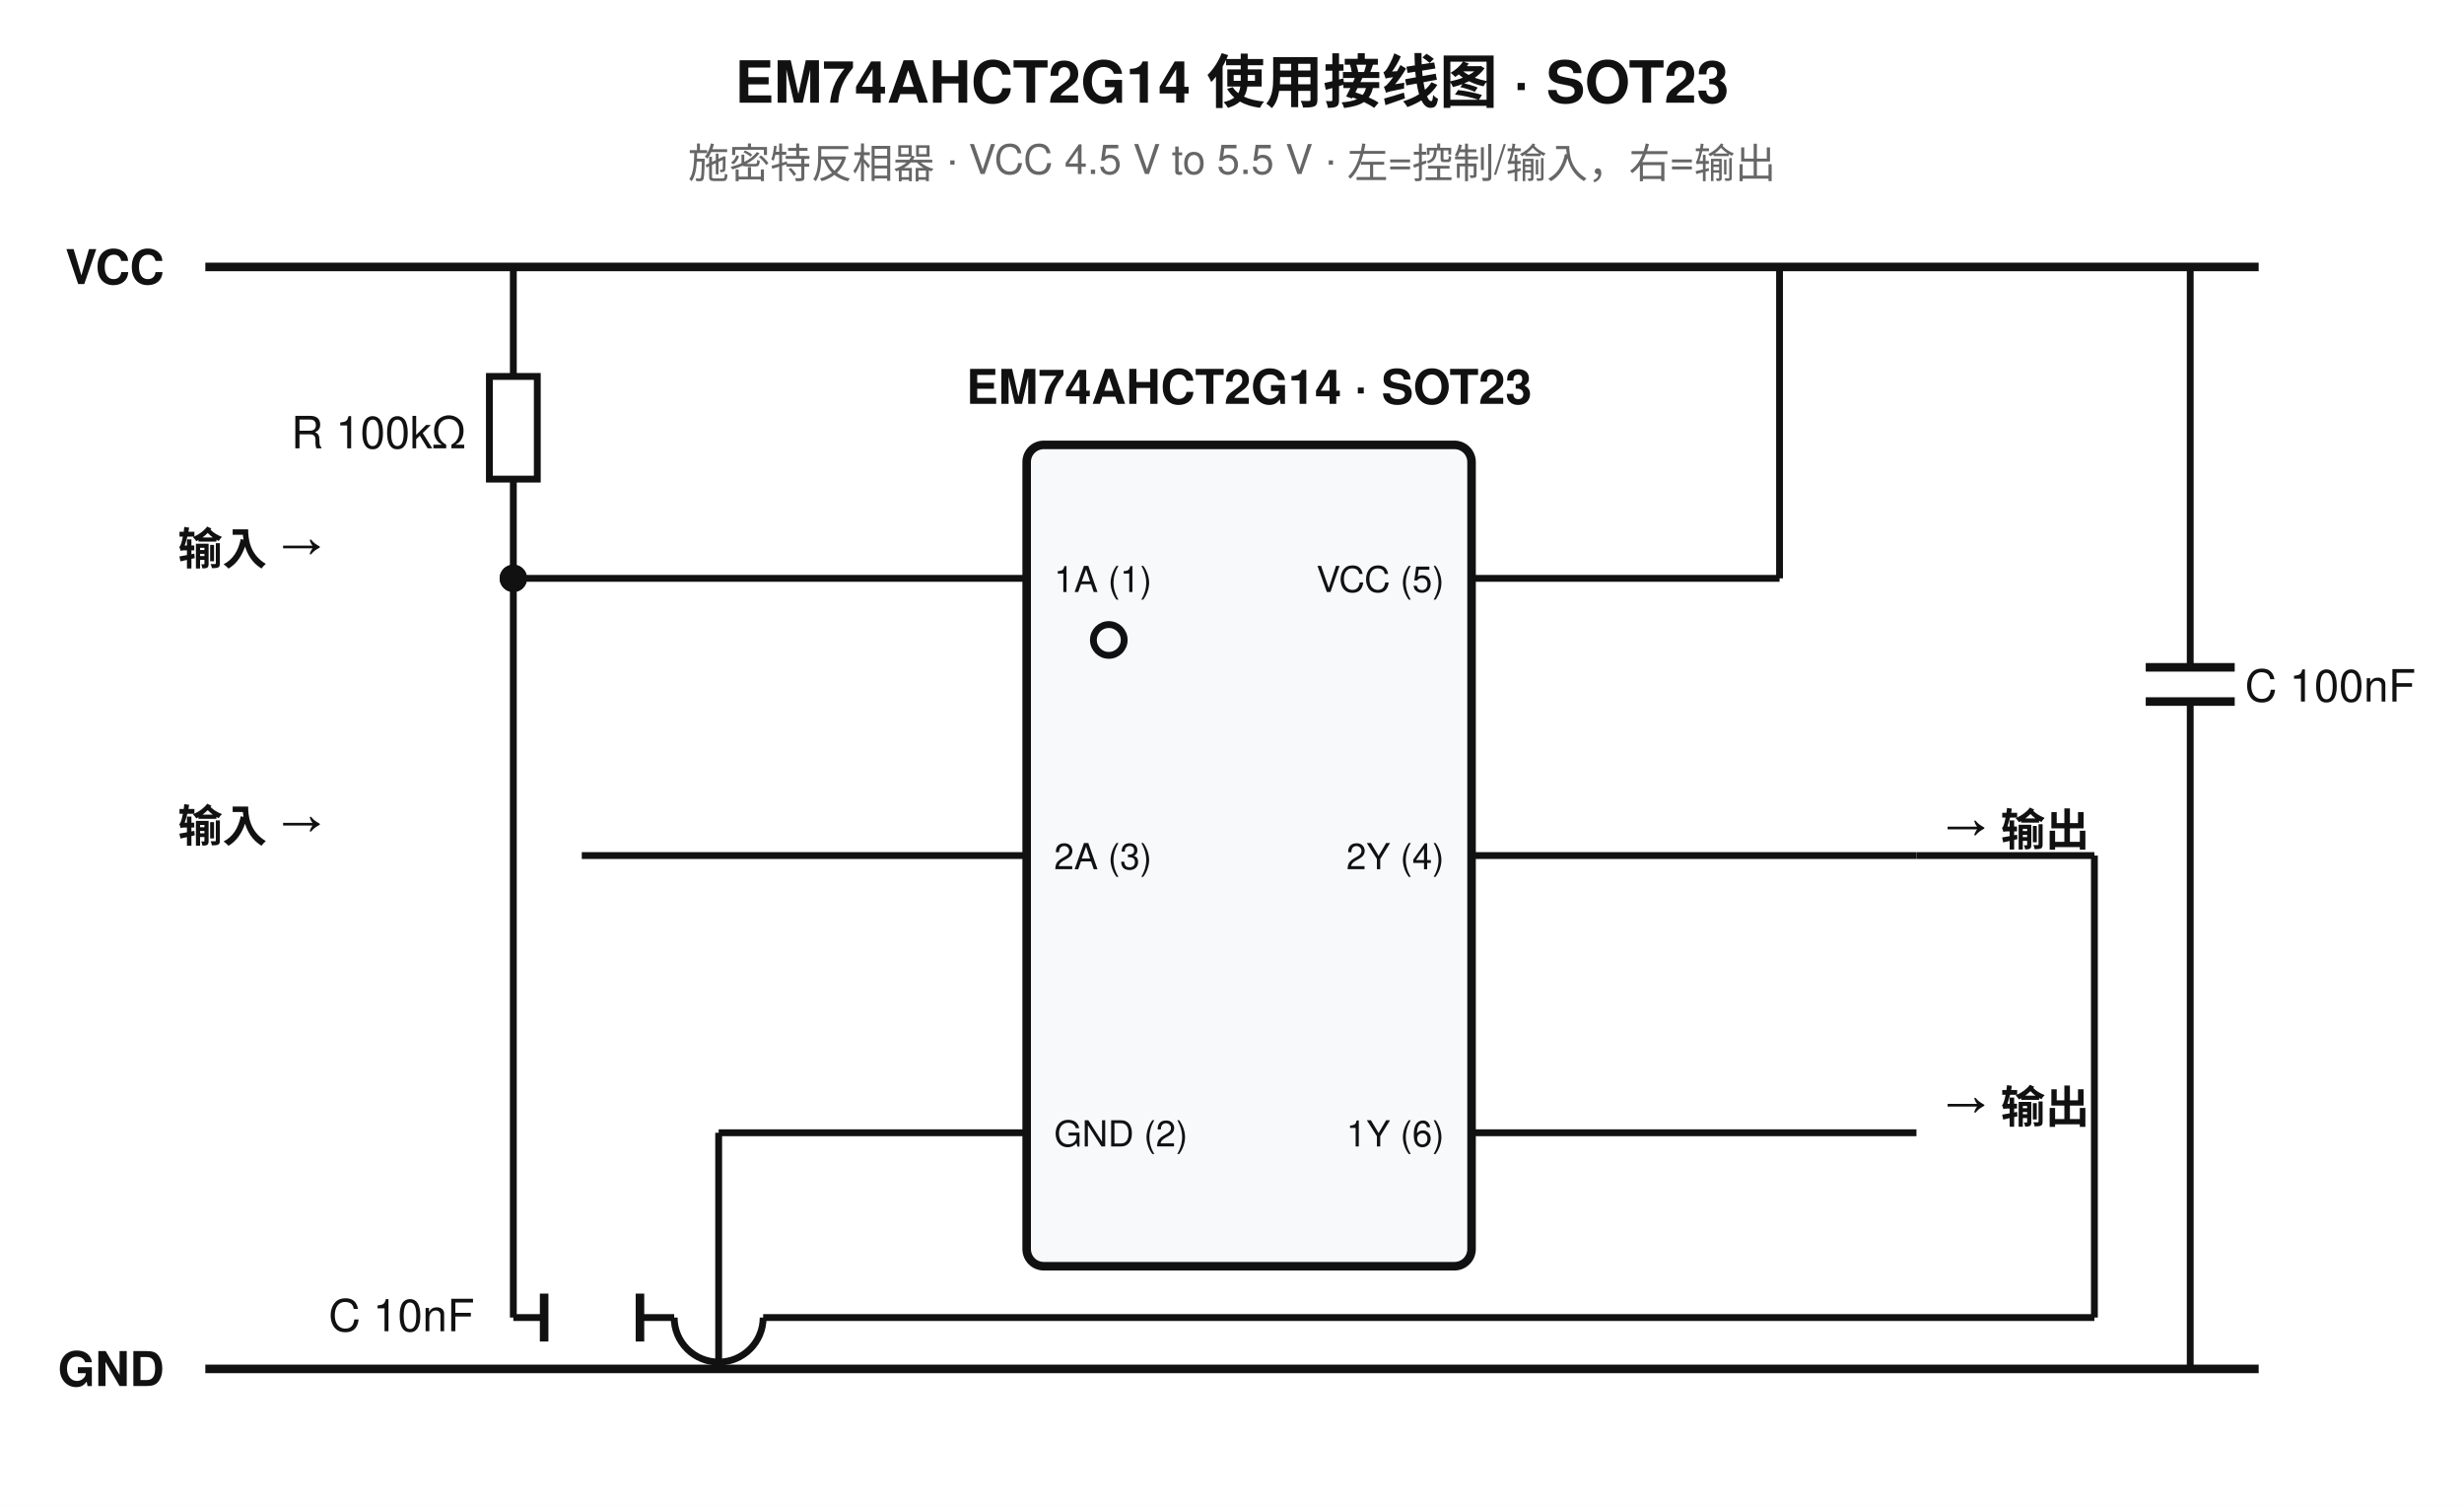
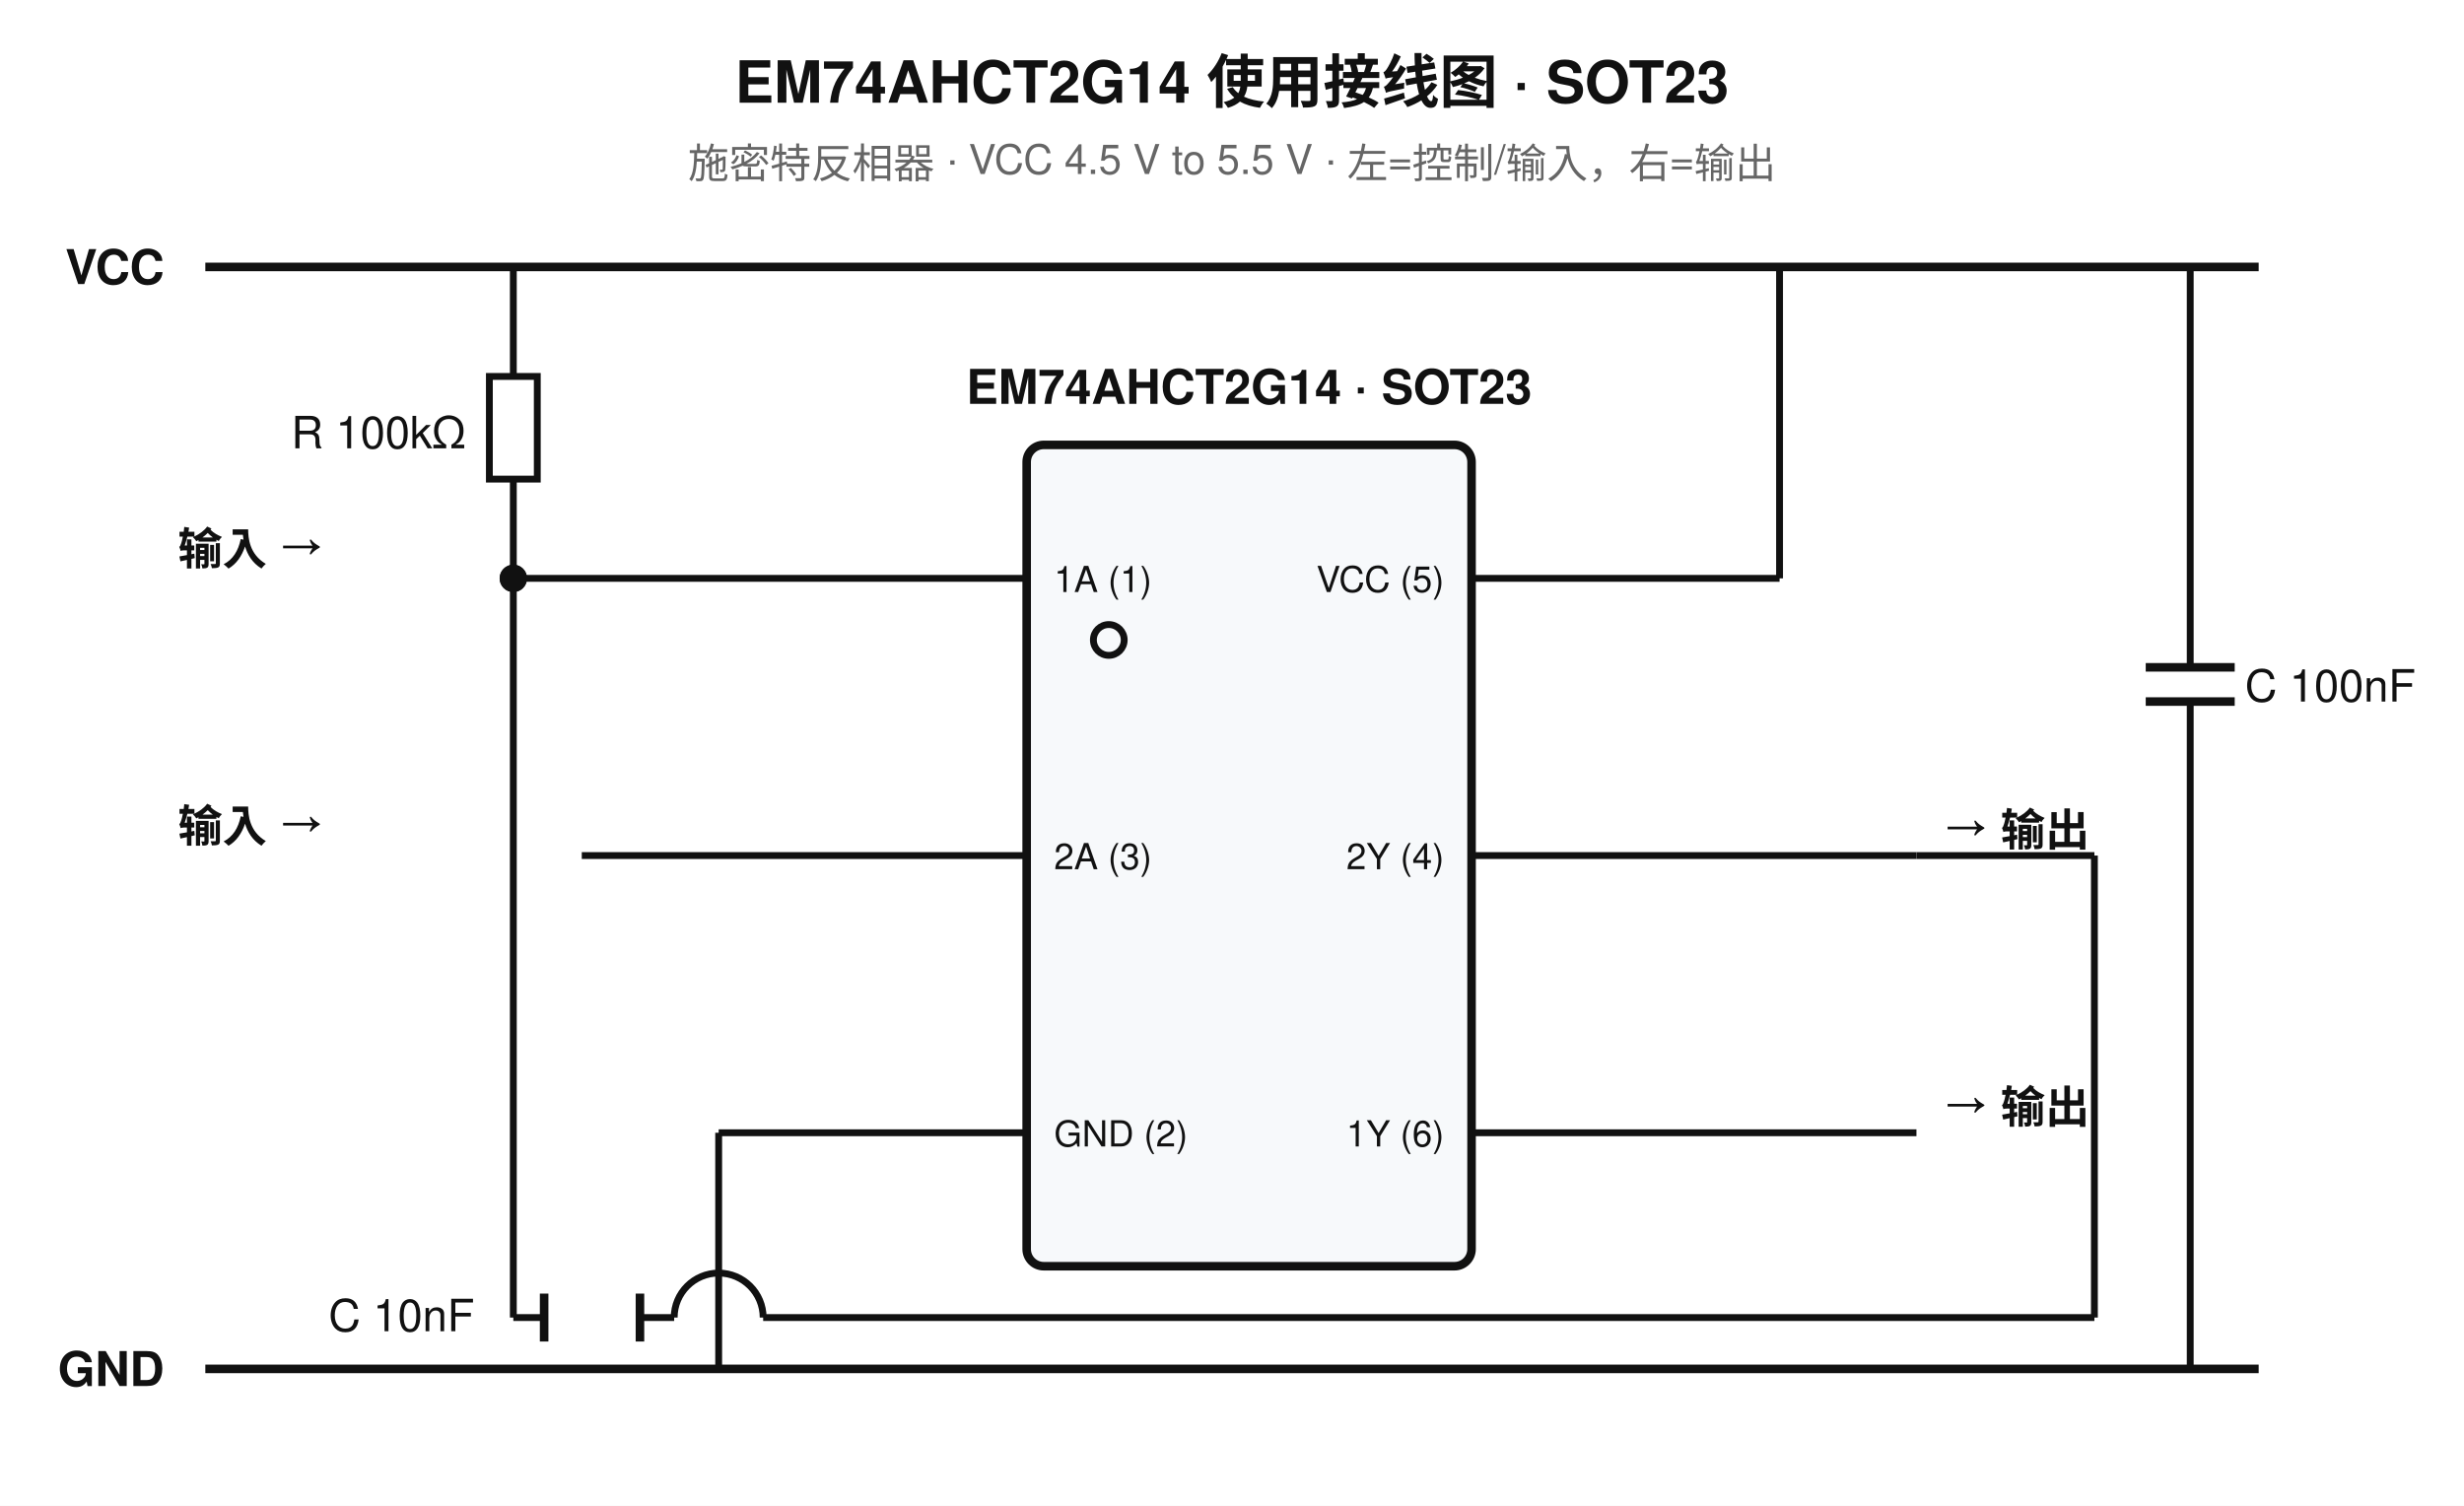
<svg xmlns="http://www.w3.org/2000/svg" viewBox="0 0 720 440" font-family="Helvetica,Arial,sans-serif">
  <rect width="720" height="440" fill="#fff" />
  <text x="360" y="30" text-anchor="middle" font-size="17" font-weight="bold" fill="#111">EM74AHCT2G14 使用接线图 · SOT23</text>
  <text x="360" y="52" text-anchor="middle" font-size="12" fill="#666">施密特反相器 · VCC 4.5 V to 5.5 V · 左=控制/输入，右=输出</text>
  <line x1="60" y1="78" x2="660" y2="78" stroke="#111" stroke-width="2.5" />
  <text x="48" y="83" text-anchor="end" font-size="14" font-weight="bold" fill="#111">VCC</text>
  <line x1="60" y1="400" x2="660" y2="400" stroke="#111" stroke-width="2.5" />
  <text x="48" y="405" text-anchor="end" font-size="14" font-weight="bold" fill="#111">GND</text>
  <text x="365" y="118" text-anchor="middle" font-size="14" font-weight="bold" fill="#111">EM74AHCT2G14 · SOT23</text>
  <rect x="300" y="130" width="130" height="240" rx="5" fill="#f7f9fb" stroke="#111" stroke-width="2.5" />
  <text x="308" y="173.0" font-size="10.5" fill="#111">1A (1)</text>
  <line x1="300" y1="169.0" x2="150" y2="169.0" stroke="#111" stroke-width="2" />
  <line x1="150" y1="78" x2="150" y2="110.0" stroke="#111" stroke-width="2" />
  <rect x="143" y="110.0" width="14" height="30" fill="#fff" stroke="#111" stroke-width="2" />
  <line x1="150" y1="140.0" x2="150" y2="169.0" stroke="#111" stroke-width="2" />
  <circle cx="150" cy="169.0" r="4" fill="#111" />
  <text x="136" y="131.0" text-anchor="end" font-size="13" fill="#111">R 100kΩ</text>
  <text x="52" y="165.0" font-size="13" font-weight="bold" fill="#111">输入 →</text>
  <text x="308" y="254.0" font-size="10.5" fill="#111">2A (3)</text>
  <line x1="300" y1="250.0" x2="170" y2="250.0" stroke="#111" stroke-width="2" />
  <text x="52" y="246.0" font-size="13" font-weight="bold" fill="#111">输入 →</text>
  <text x="308" y="335.0" font-size="10.5" fill="#111">GND (2)</text>
  <line x1="300" y1="331.0" x2="210" y2="331.0" stroke="#111" stroke-width="2" />
  <line x1="210" y1="331.0" x2="210" y2="400" stroke="#111" stroke-width="2" />
  <text x="422" y="173.0" text-anchor="end" font-size="10.5" fill="#111">VCC (5)</text>
  <line x1="430" y1="169.0" x2="520" y2="169.0" stroke="#111" stroke-width="2" />
  <line x1="520" y1="169.0" x2="520" y2="78" stroke="#111" stroke-width="2" />
  <text x="422" y="254.0" text-anchor="end" font-size="10.5" fill="#111">2Y (4)</text>
  <line x1="430" y1="250.0" x2="560" y2="250.0" stroke="#111" stroke-width="2" />
  <text x="568" y="246.0" font-size="13" font-weight="bold" fill="#111">→ 输出</text>
  <text x="422" y="335.0" text-anchor="end" font-size="10.5" fill="#111">1Y (6)</text>
  <line x1="430" y1="331.0" x2="560" y2="331.0" stroke="#111" stroke-width="2" />
  <text x="568" y="327.0" font-size="13" font-weight="bold" fill="#111">→ 输出</text>
  <circle cx="324" cy="187.0" r="4.5" fill="none" stroke="#111" stroke-width="2" />
  <line x1="560" y1="250.0" x2="612" y2="250.0" stroke="#111" stroke-width="2" />
  <line x1="612" y1="250.0" x2="612" y2="385" stroke="#111" stroke-width="2" />
  <line x1="159" y1="385" x2="150" y2="385" stroke="#111" stroke-width="2" />
  <line x1="159" y1="378" x2="159" y2="392" stroke="#111" stroke-width="2.5" />
  <line x1="187" y1="378" x2="187" y2="392" stroke="#111" stroke-width="2.5" />
  <line x1="187" y1="385" x2="197" y2="385" stroke="#111" stroke-width="2" />
-   <path d="M197,385 A13,13 0 0,0 223,385" fill="none" stroke="#111" stroke-width="2" />
+   <path d="M197,385 A13,13 0 0,1 223,385" fill="none" stroke="#111" stroke-width="2" />
  <line x1="223" y1="385" x2="612" y2="385" stroke="#111" stroke-width="2" />
  <text x="96" y="389" font-size="13" fill="#111">C 10nF</text>
  <line x1="150" y1="385" x2="150" y2="169.0" stroke="#111" stroke-width="2" />
  <circle cx="150" cy="169.0" r="4" fill="#111" />
  <text x="656" y="205" font-size="13" fill="#111">C 100nF</text>
  <line x1="640" y1="78" x2="640" y2="195" stroke="#111" stroke-width="2" />
  <line x1="627" y1="195" x2="653" y2="195" stroke="#111" stroke-width="2.5" />
  <line x1="627" y1="205" x2="653" y2="205" stroke="#111" stroke-width="2.5" />
  <line x1="640" y1="205" x2="640" y2="400" stroke="#111" stroke-width="2" />
</svg>
